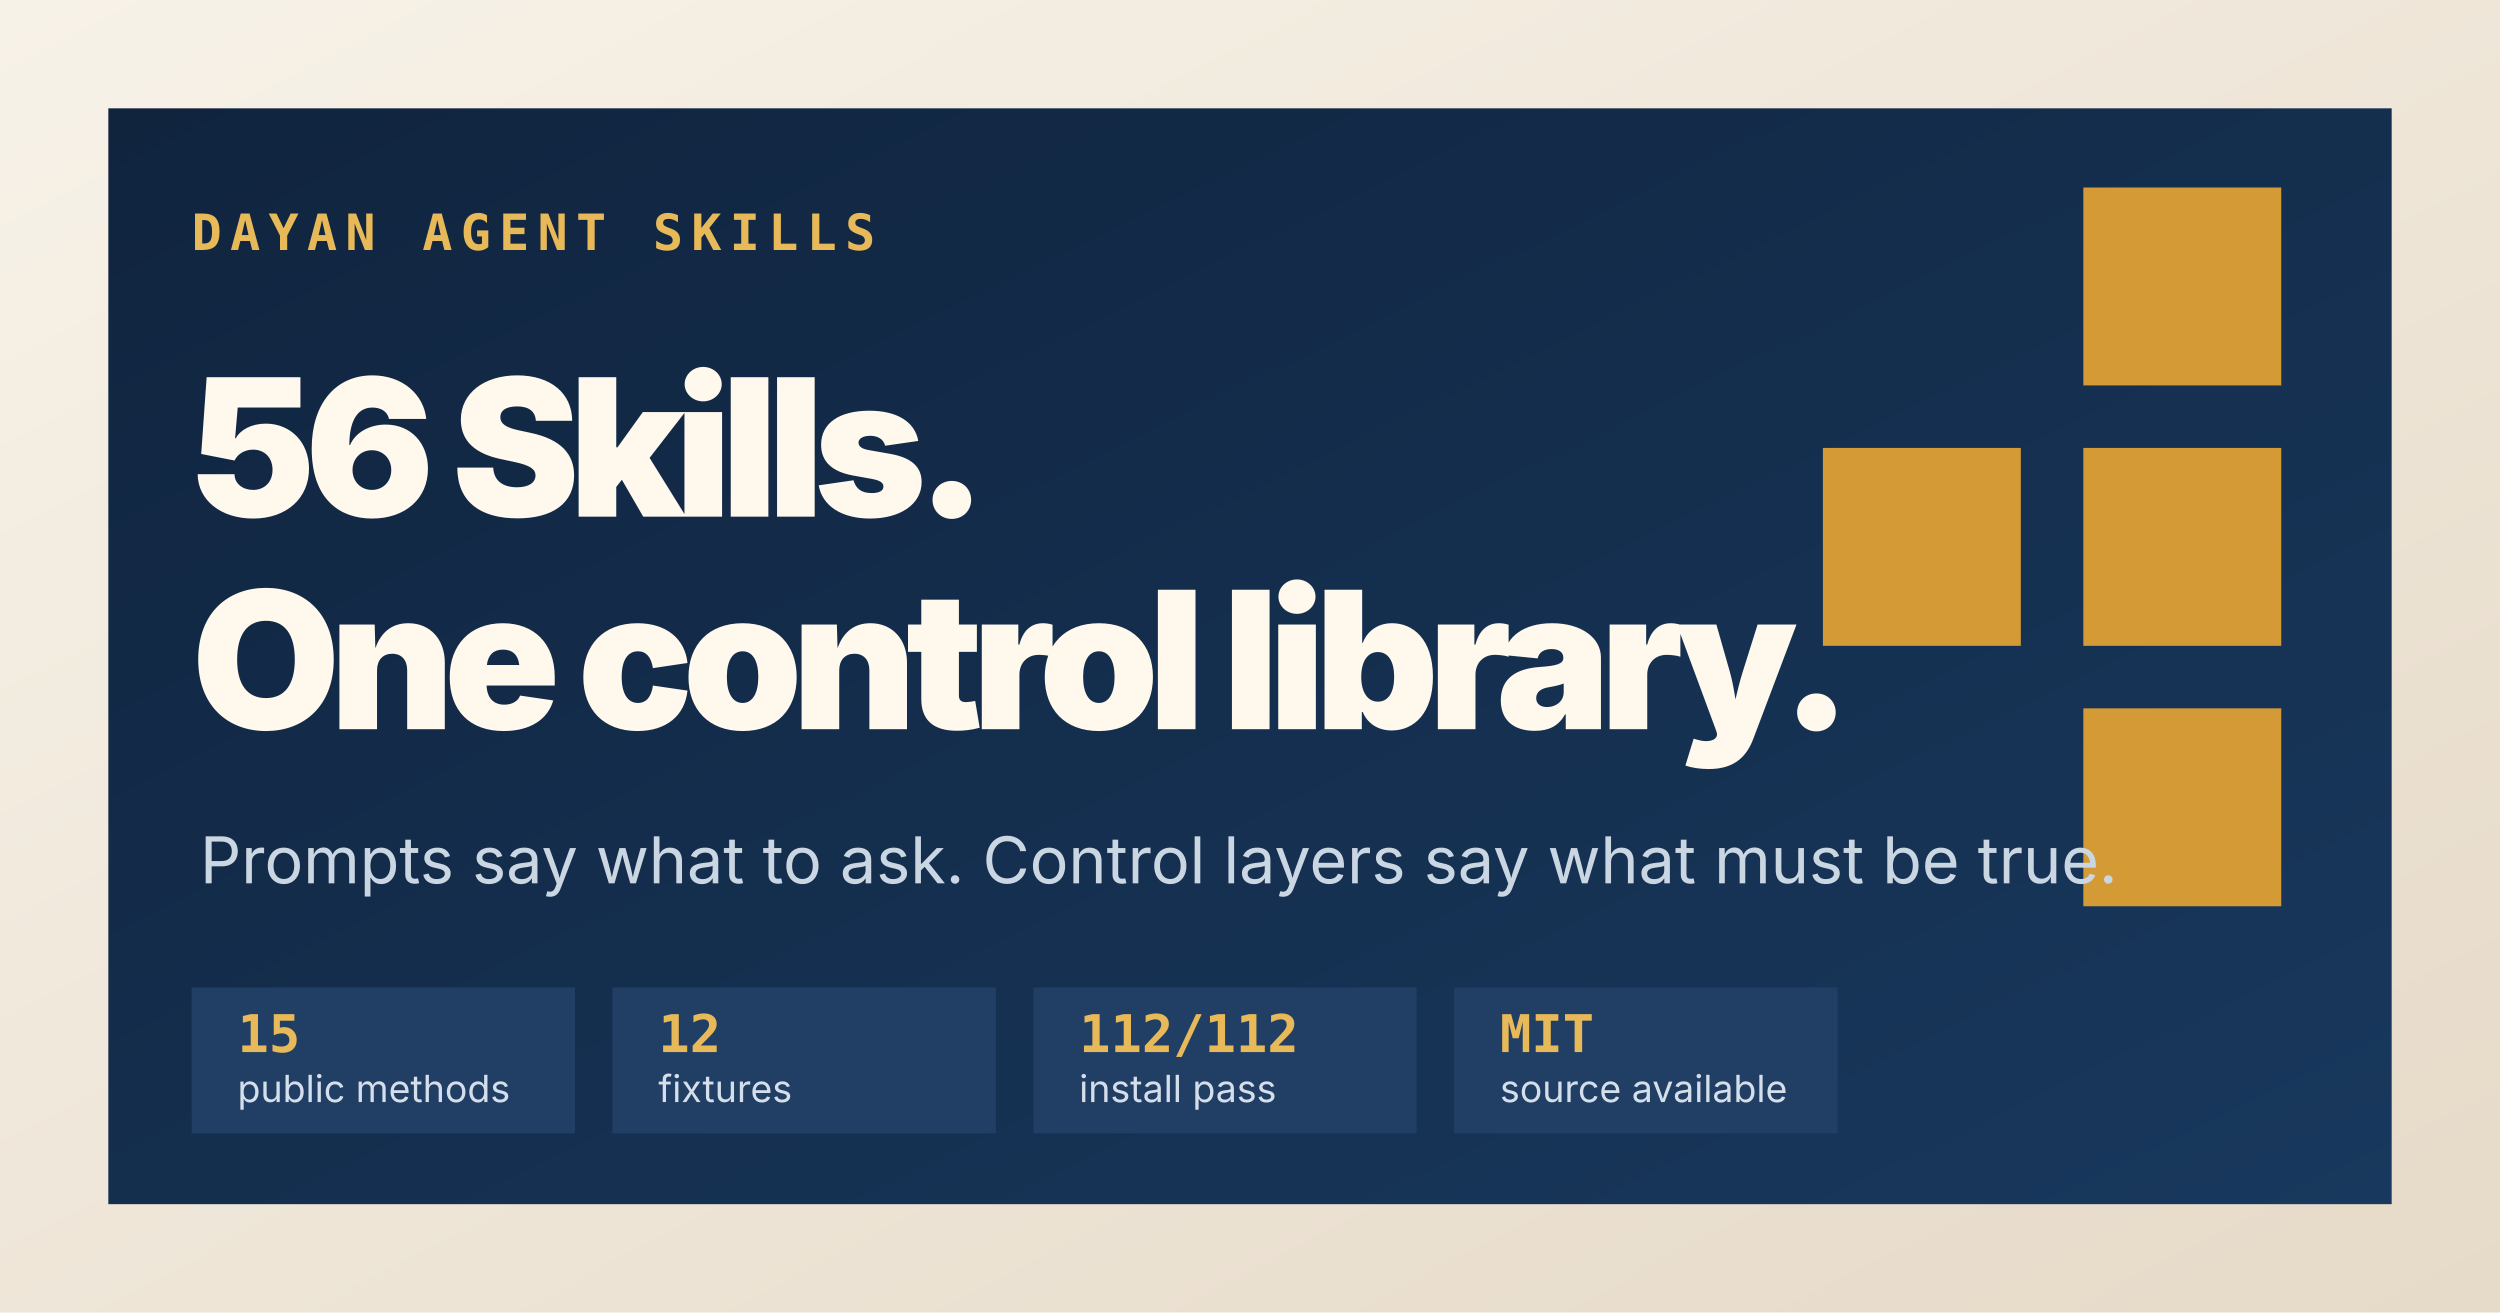
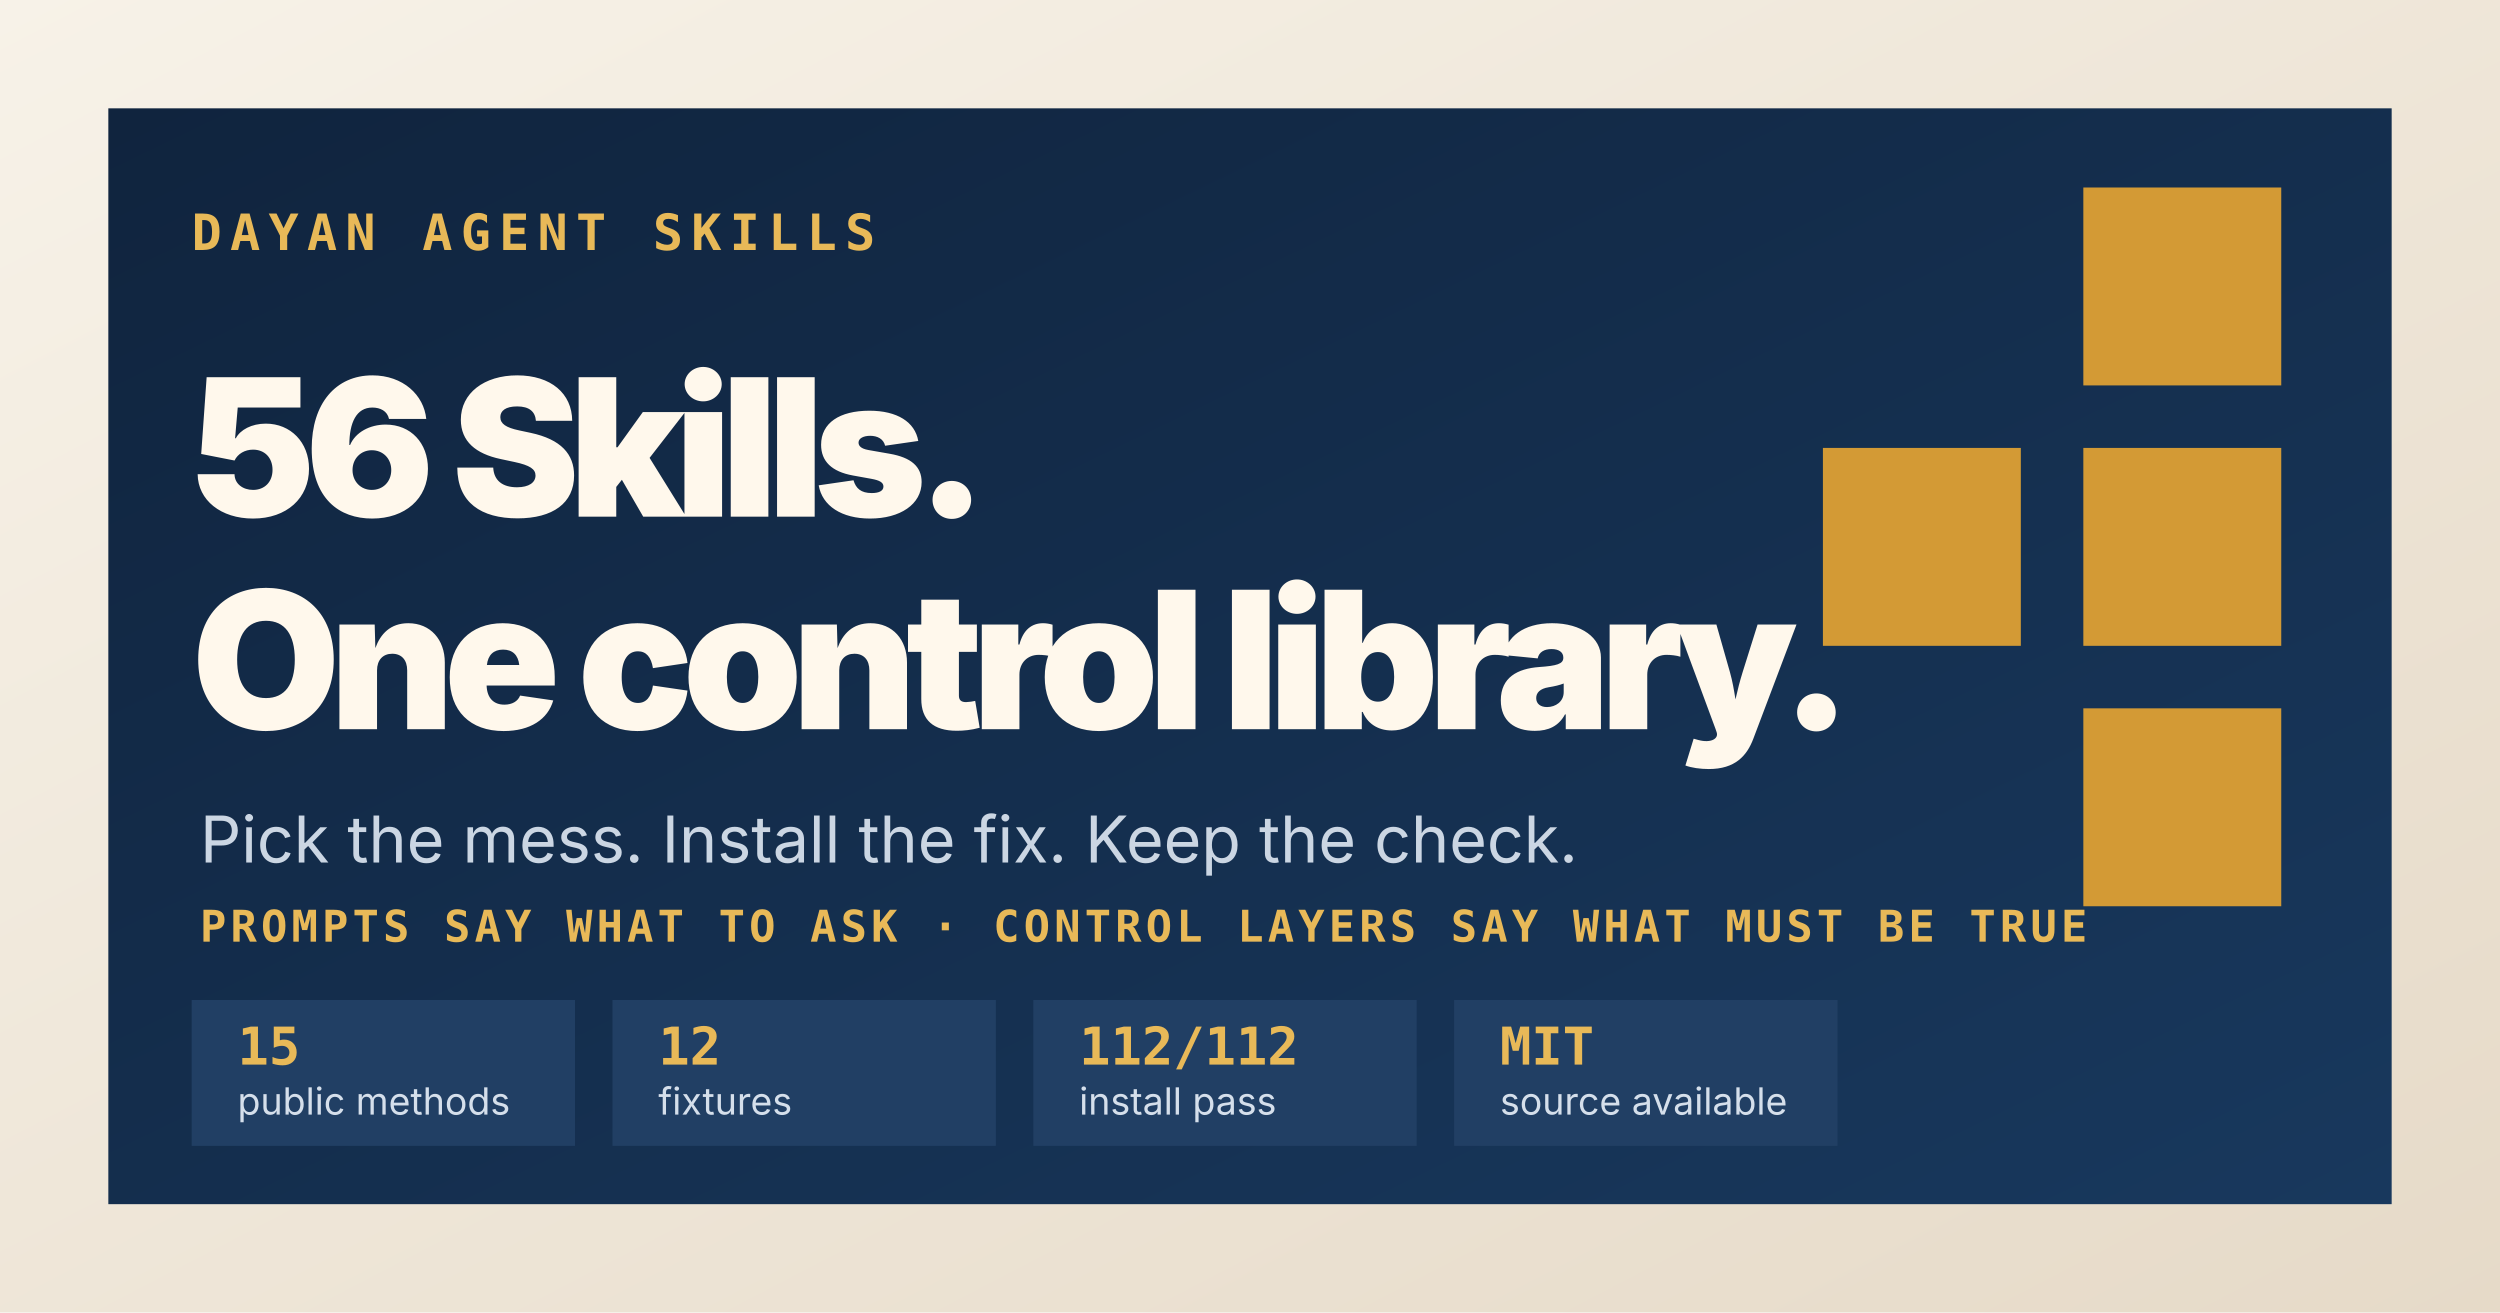
<svg xmlns="http://www.w3.org/2000/svg" width="1200" height="630" viewBox="0 0 1200 630" role="img" aria-labelledby="title desc">
  <defs>
    <linearGradient id="paper" x1="0" x2="1" y1="0" y2="1">
      <stop offset="0" stop-color="#f7f2e8" />
      <stop offset="1" stop-color="#e6dac8" />
    </linearGradient>
    <linearGradient id="navy" x1="0" x2="1" y1="0" y2="1">
      <stop offset="0" stop-color="#10243e" />
      <stop offset="1" stop-color="#18385d" />
    </linearGradient>
  </defs>
  <rect width="1200" height="630" fill="url(#paper)" />
  <rect x="52" y="52" width="1096" height="526" rx="0" fill="url(#navy)" />
  <path d="M1000 90h95v95h-95zM1000 215h95v95h-95zM875 215h95v95h-95zM1000 340h95v95h-95z" fill="#d39a35" />
  <text x="92" y="120" fill="#e8b958" font-family="ui-monospace, Menlo, monospace" font-size="24" font-weight="800" letter-spacing="4">DAYAN AGENT SKILLS</text>
  <text x="92" y="248" fill="#fff8ec" font-family="Inter, -apple-system, BlinkMacSystemFont, Segoe UI, sans-serif" font-size="92" font-weight="900" letter-spacing="-5">56 Skills.</text>
  <text x="92" y="350" fill="#fff8ec" font-family="Inter, -apple-system, BlinkMacSystemFont, Segoe UI, sans-serif" font-size="92" font-weight="900" letter-spacing="-5">One control library.</text>
-   <text x="96" y="424" fill="#cbd6e3" font-family="Inter, -apple-system, BlinkMacSystemFont, Segoe UI, sans-serif" font-size="31">Prompts say what to ask. Control layers say what must be true.</text>
-   <g transform="translate(92 474)">
+   <text x="96" y="414" fill="#cbd6e3" font-family="Inter, -apple-system, BlinkMacSystemFont, Segoe UI, sans-serif" font-size="31">Pick the mess. Install the fix. Keep the check.</text>
+   <text x="96" y="452" fill="#e8b958" font-family="ui-monospace, Menlo, monospace" font-size="21" font-weight="800" letter-spacing="2">PROMPTS SAY WHAT TO ASK · CONTROL LAYERS SAY WHAT MUST BE TRUE</text>
+   <g transform="translate(92 480)">
    <rect width="184" height="70" fill="#213f64" />
    <rect x="202" width="184" height="70" fill="#213f64" />
    <rect x="404" width="184" height="70" fill="#213f64" />
    <rect x="606" width="184" height="70" fill="#213f64" />
    <text x="22" y="31" fill="#e8b958" font-family="ui-monospace, Menlo, monospace" font-size="25" font-weight="900">15</text>
    <text x="22" y="55" fill="#d5dfeb" font-family="Inter, sans-serif" font-size="18">public methods</text>
    <text x="224" y="31" fill="#e8b958" font-family="ui-monospace, Menlo, monospace" font-size="25" font-weight="900">12</text>
    <text x="224" y="55" fill="#d5dfeb" font-family="Inter, sans-serif" font-size="18">fixtures</text>
    <text x="426" y="31" fill="#e8b958" font-family="ui-monospace, Menlo, monospace" font-size="25" font-weight="900">112/112</text>
    <text x="426" y="55" fill="#d5dfeb" font-family="Inter, sans-serif" font-size="18">install pass</text>
    <text x="628" y="31" fill="#e8b958" font-family="ui-monospace, Menlo, monospace" font-size="25" font-weight="900">MIT</text>
    <text x="628" y="55" fill="#d5dfeb" font-family="Inter, sans-serif" font-size="18">source available</text>
  </g>
</svg>
